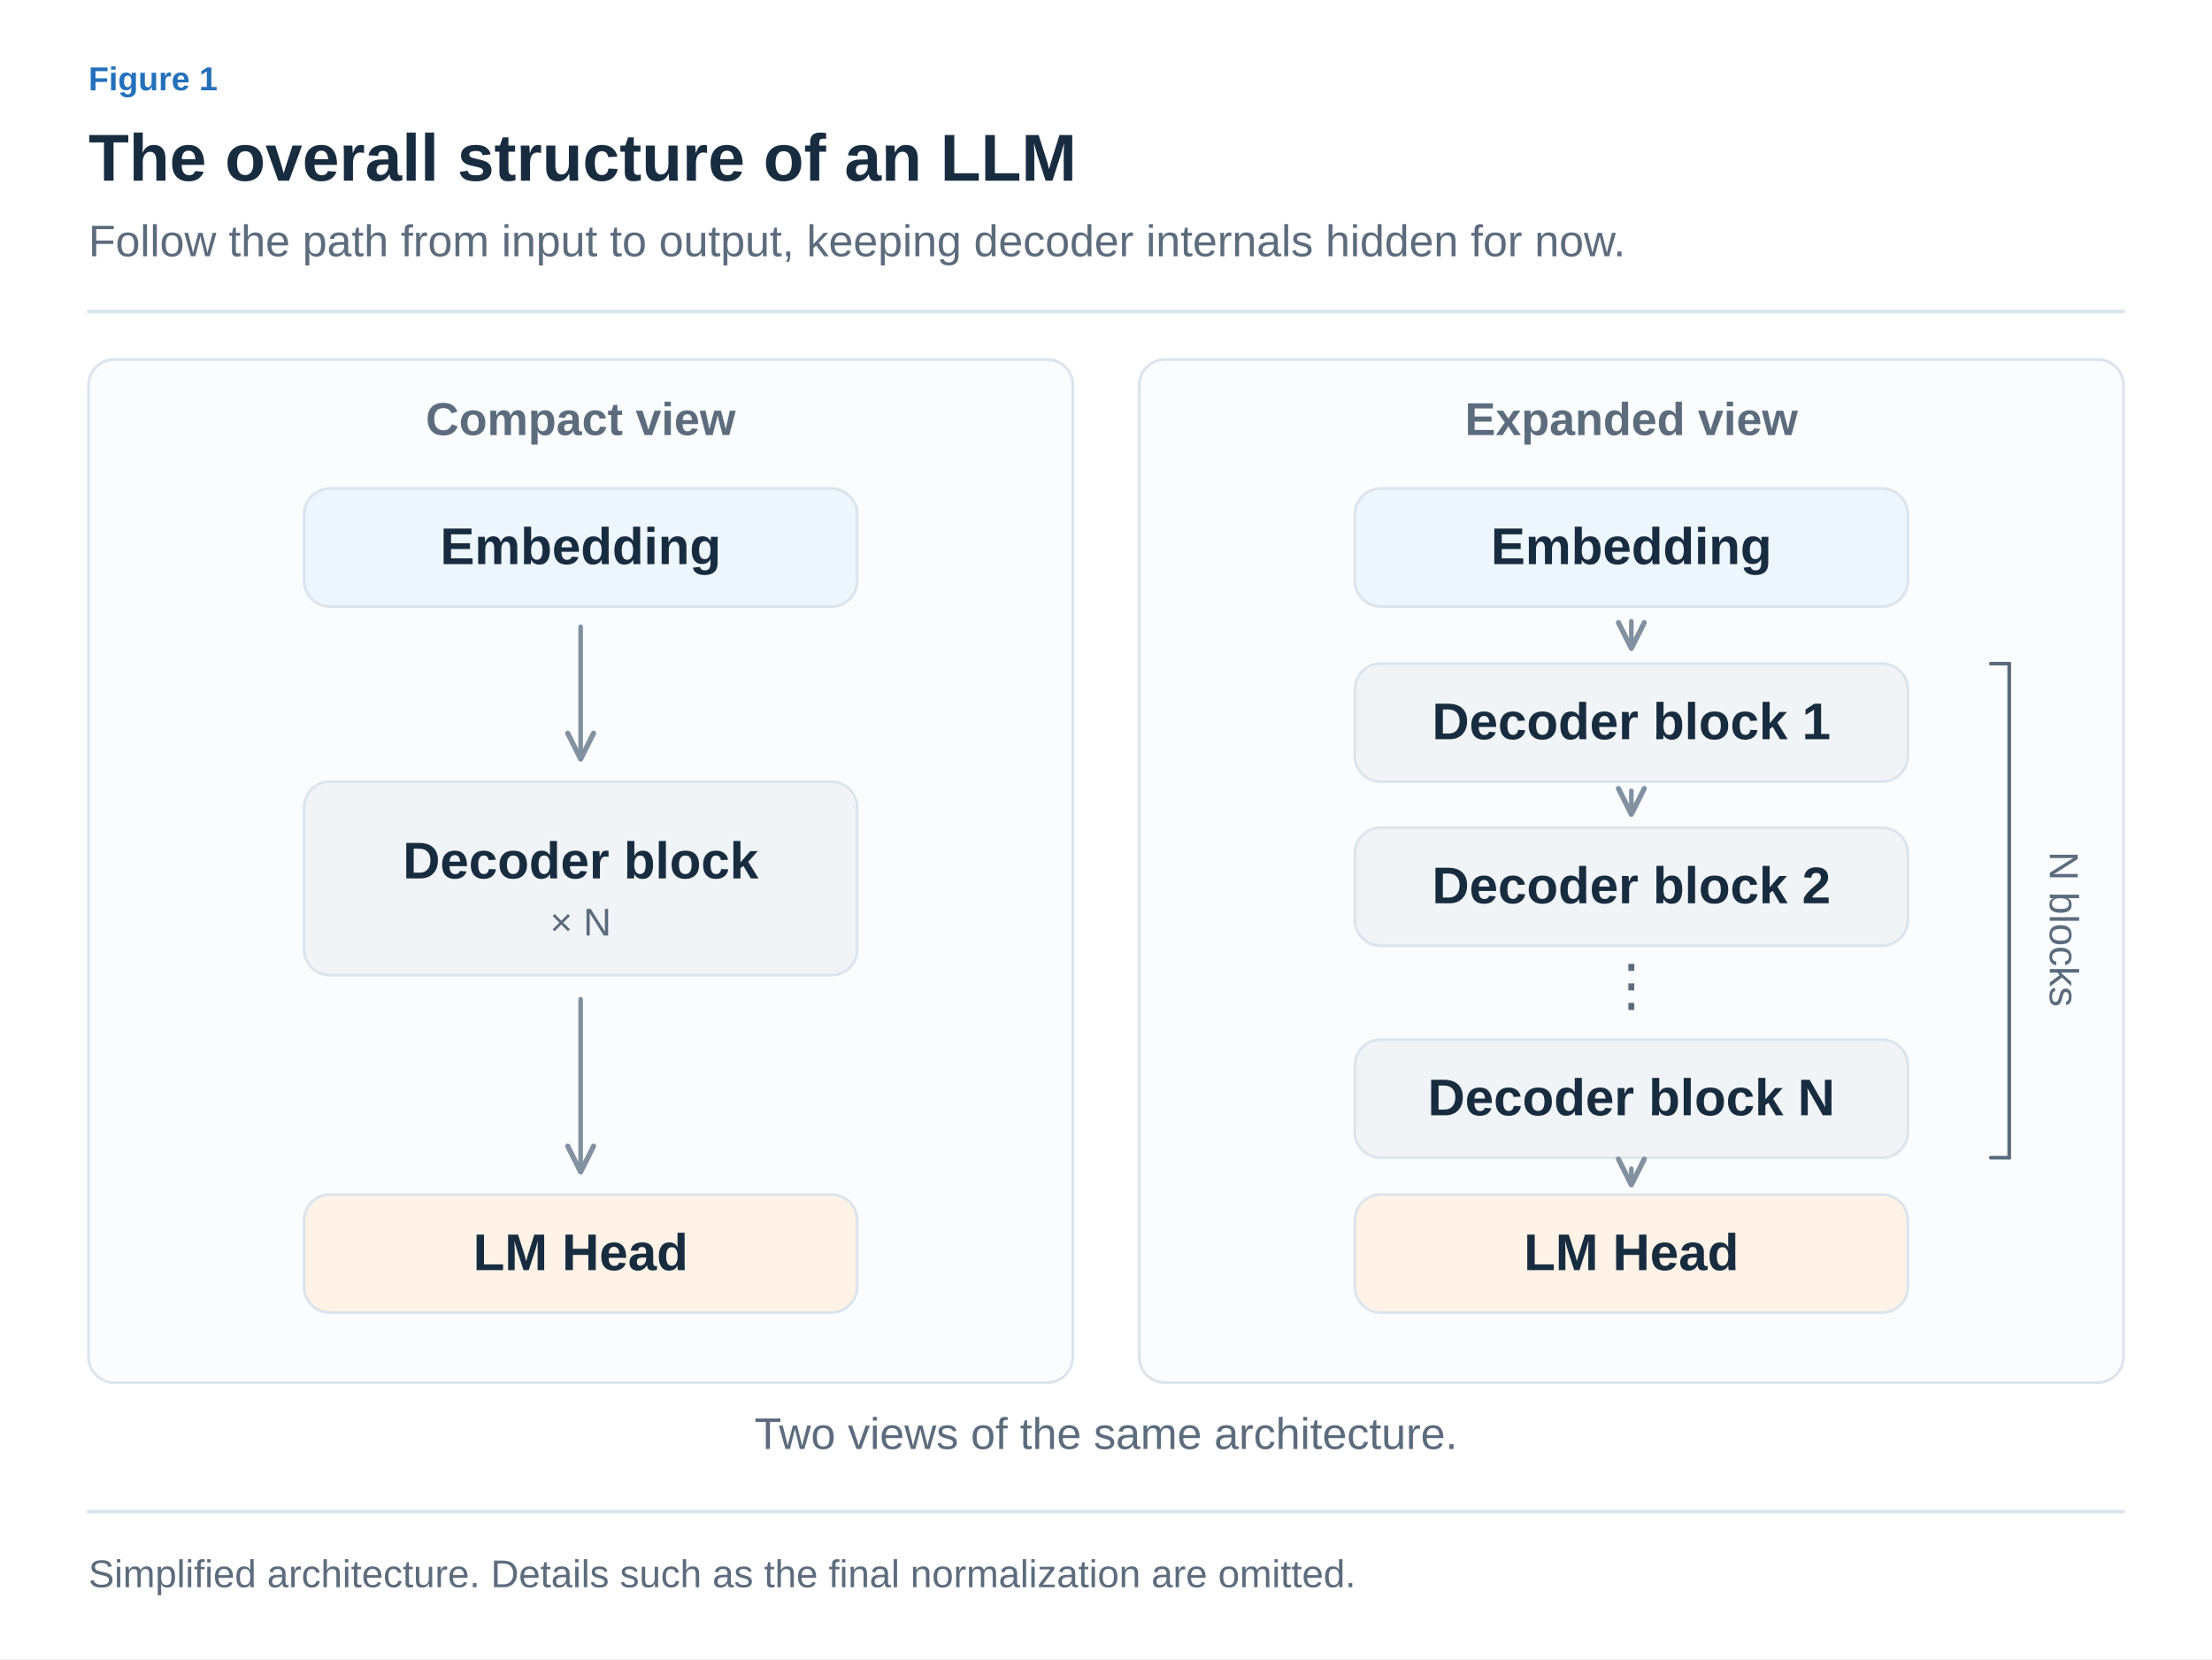
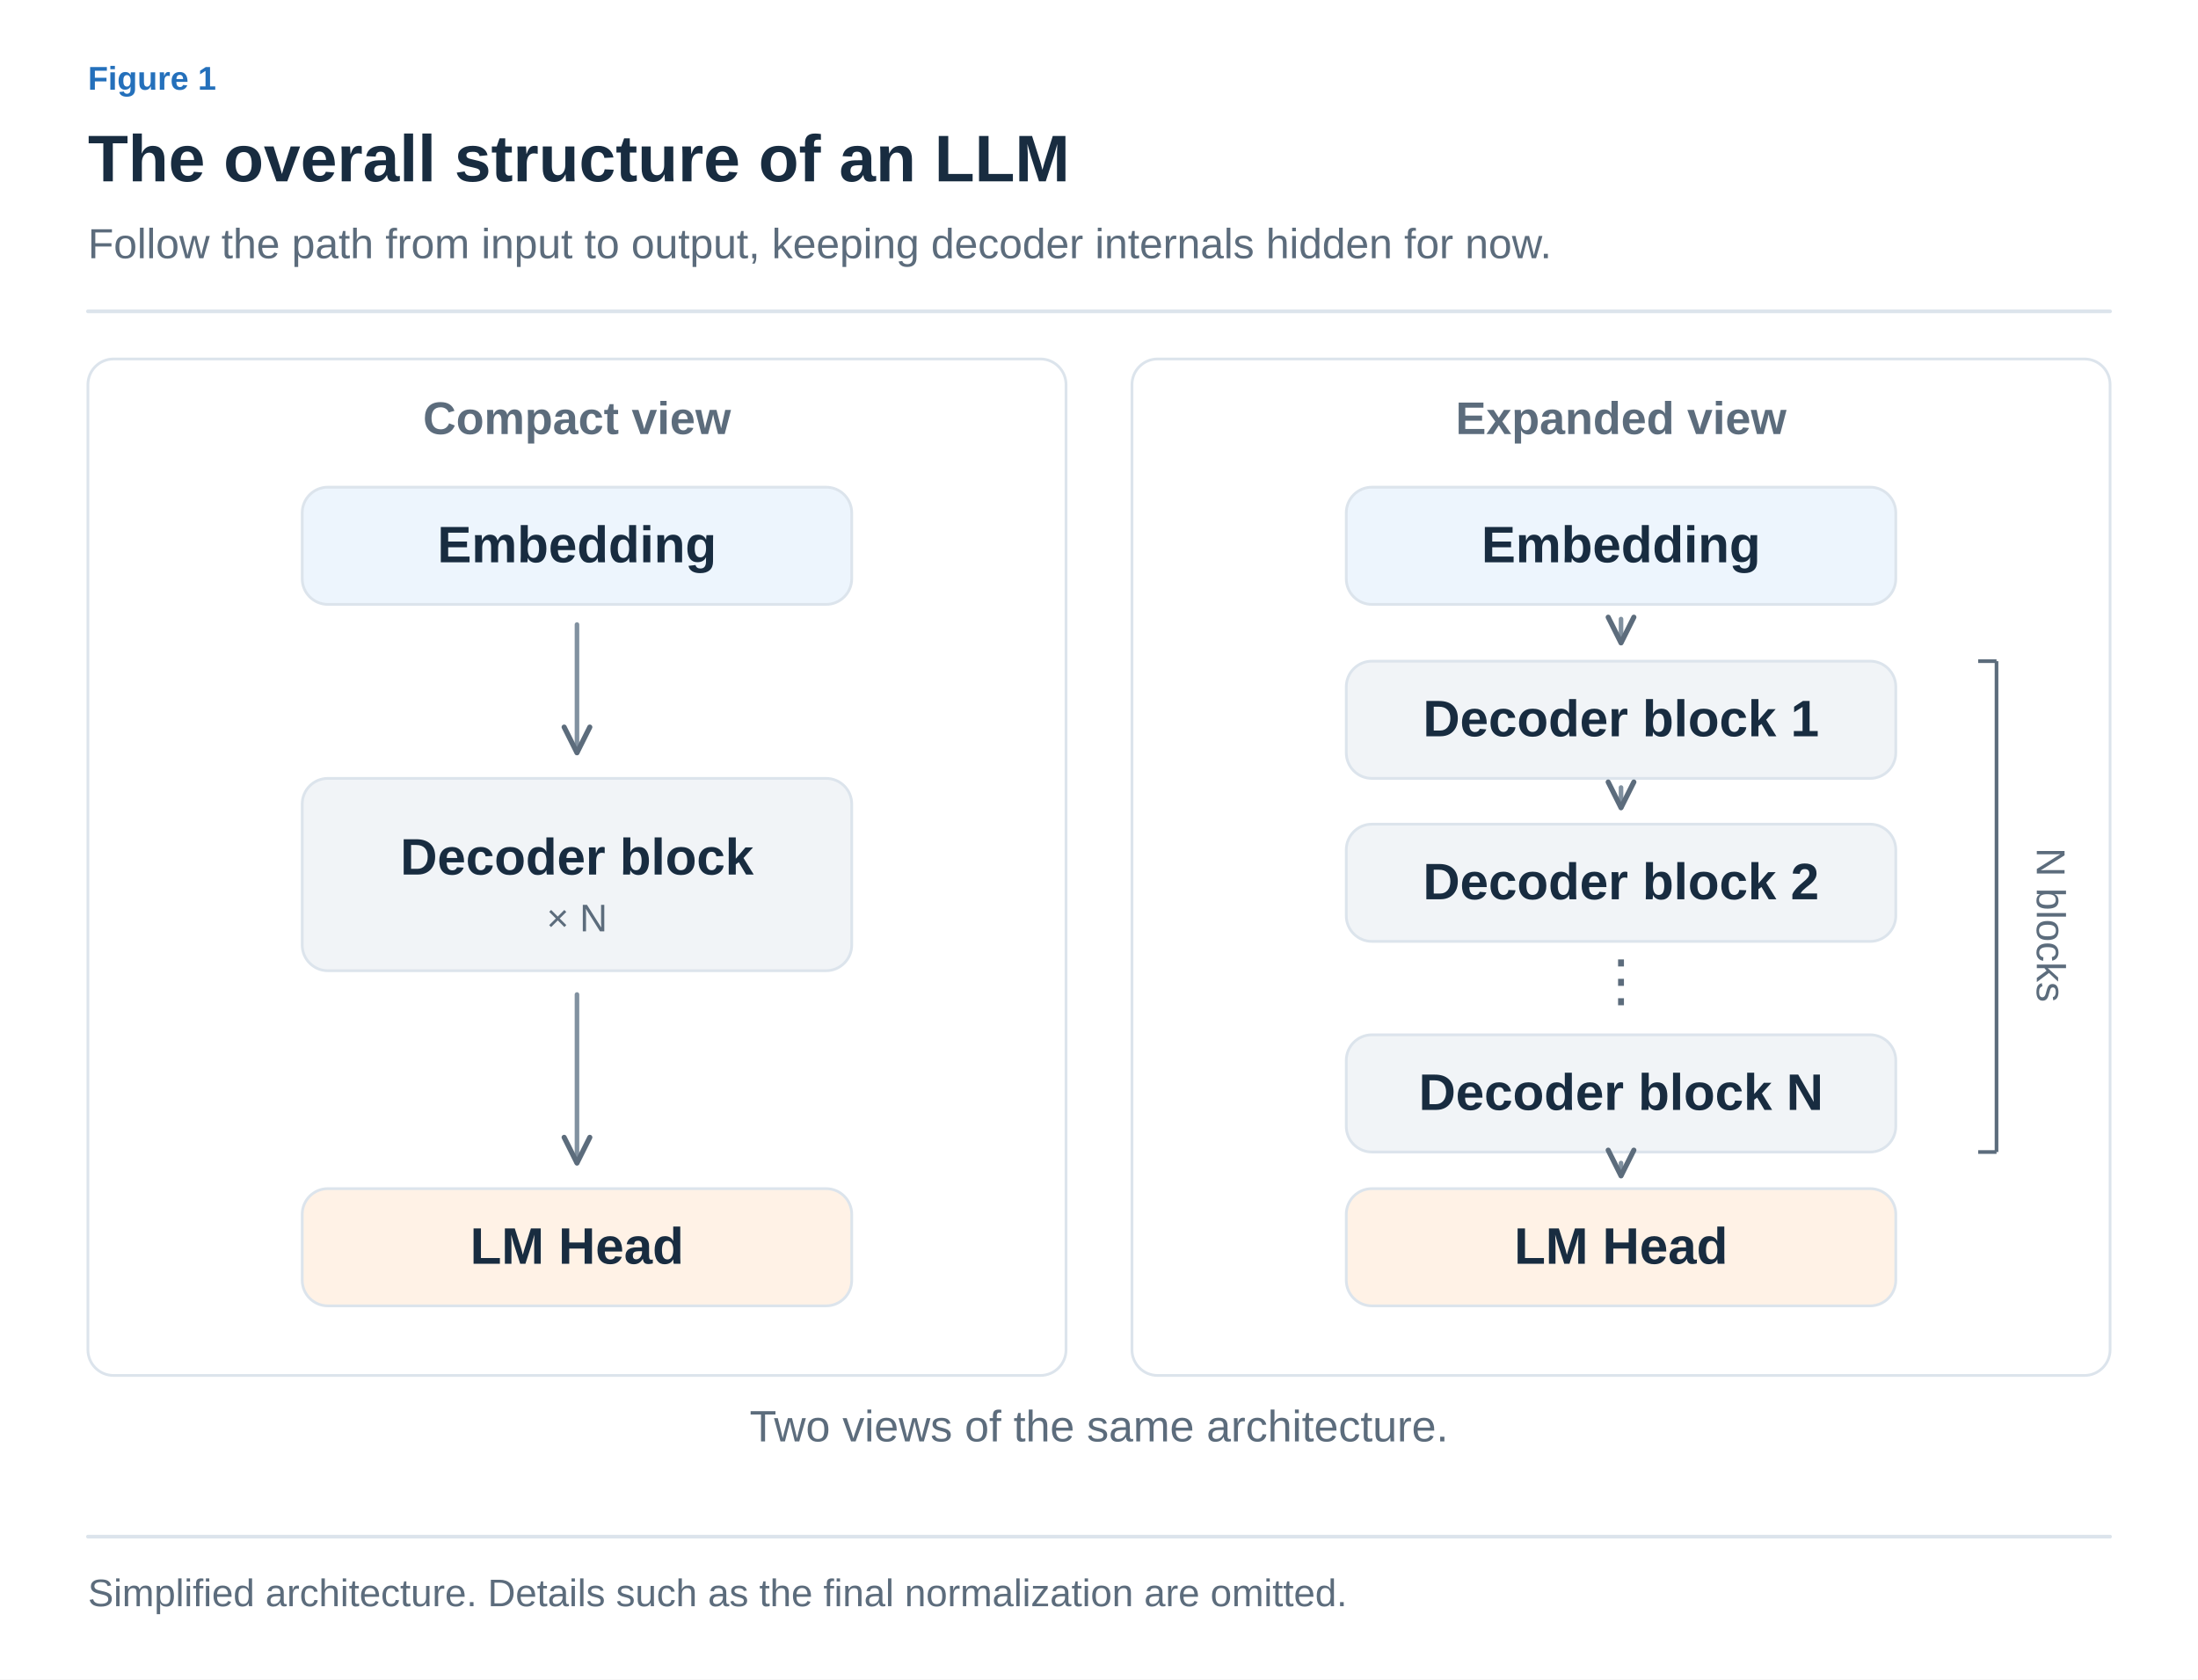
- <svg xmlns="http://www.w3.org/2000/svg" width="1200" height="900" viewBox="0 0 1200 900" role="img" aria-labelledby="title desc" lang="en">
+ <svg xmlns="http://www.w3.org/2000/svg" width="1200" height="917" viewBox="0 0 1200 917" role="img" aria-labelledby="title desc">
  <defs>
-     <marker id="arrow" viewBox="0 0 10 10" refX="8" refY="5" markerWidth="7" markerHeight="7" orient="auto-start-reverse">
-       <path d="M 1 1 L 9 5 L 1 9" fill="none" stroke="#8191A0" stroke-width="1.6" stroke-linecap="round" stroke-linejoin="round" />
+     <marker id="arrow-ink" viewBox="0 0 10 10" refX="9" refY="5" markerWidth="7" markerHeight="7" orient="auto">
+       <path d="M1 1 L9 5 L1 9" fill="none" stroke="#182C40" stroke-width="1.6" />
+     </marker>
+     <marker id="arrow-muted" viewBox="0 0 10 10" refX="9" refY="5" markerWidth="7" markerHeight="7" orient="auto">
+       <path d="M1 1 L9 5 L1 9" fill="none" stroke="#5C6C7C" stroke-width="1.6" />
+     </marker>
+     <marker id="arrow-line" viewBox="0 0 10 10" refX="9" refY="5" markerWidth="7" markerHeight="7" orient="auto">
+       <path d="M1 1 L9 5 L1 9" fill="none" stroke="#DCE4EC" stroke-width="1.6" />
+     </marker>
+     <marker id="arrow-paper" viewBox="0 0 10 10" refX="9" refY="5" markerWidth="7" markerHeight="7" orient="auto">
+       <path d="M1 1 L9 5 L1 9" fill="none" stroke="#FFFFFF" stroke-width="1.6" />
+     </marker>
+     <marker id="arrow-blue" viewBox="0 0 10 10" refX="9" refY="5" markerWidth="7" markerHeight="7" orient="auto">
+       <path d="M1 1 L9 5 L1 9" fill="none" stroke="#2470BB" stroke-width="1.6" />
+     </marker>
+     <marker id="arrow-teal" viewBox="0 0 10 10" refX="9" refY="5" markerWidth="7" markerHeight="7" orient="auto">
+       <path d="M1 1 L9 5 L1 9" fill="none" stroke="#287D78" stroke-width="1.6" />
+     </marker>
+     <marker id="arrow-orange" viewBox="0 0 10 10" refX="9" refY="5" markerWidth="7" markerHeight="7" orient="auto">
+       <path d="M1 1 L9 5 L1 9" fill="none" stroke="#B55B22" stroke-width="1.6" />
+     </marker>
+     <marker id="arrow-purple" viewBox="0 0 10 10" refX="9" refY="5" markerWidth="7" markerHeight="7" orient="auto">
+       <path d="M1 1 L9 5 L1 9" fill="none" stroke="#7954A3" stroke-width="1.6" />
+     </marker>
+     <marker id="arrow-gray" viewBox="0 0 10 10" refX="9" refY="5" markerWidth="7" markerHeight="7" orient="auto">
+       <path d="M1 1 L9 5 L1 9" fill="none" stroke="#657789" stroke-width="1.6" />
+     </marker>
+     <marker id="arrow-red" viewBox="0 0 10 10" refX="9" refY="5" markerWidth="7" markerHeight="7" orient="auto">
+       <path d="M1 1 L9 5 L1 9" fill="none" stroke="#B34242" stroke-width="1.6" />
+     </marker>
+     <marker id="arrow-indigo" viewBox="0 0 10 10" refX="9" refY="5" markerWidth="7" markerHeight="7" orient="auto">
+       <path d="M1 1 L9 5 L1 9" fill="none" stroke="#4C60A8" stroke-width="1.6" />
    </marker>
  </defs>
-   <style>text{font-family:"Arial","Apple SD Gothic Neo","Noto Sans KR",sans-serif;} path,line{stroke-linecap:round;stroke-linejoin:round;}</style>
-   <rect width="1200" height="900" fill="white" />
-   <text x="48" y="49" fill="#2470BB" font-size="18" font-weight="600" text-anchor="start">Figure 1</text>
-   <text x="48" y="98" fill="#182C40" font-size="36" font-weight="700" text-anchor="start">The overall structure of an LLM</text>
-   <text x="48" y="139" fill="#5C6C7C" font-size="24" font-weight="400" text-anchor="start">Follow the path from input to output, keeping decoder internals hidden for now.</text>
-   <line x1="48" y1="169" x2="1152" y2="169" stroke="#DCE4EC" stroke-width="2" />
-   <rect x="48" y="195" width="534" height="555" rx="14" fill="#FAFCFE" stroke="#DCE4EC" stroke-width="1.5" />
-   <rect x="618" y="195" width="534" height="555" rx="14" fill="#FAFCFE" stroke="#DCE4EC" stroke-width="1.5" />
-   <text x="315" y="236" fill="#5C6C7C" font-size="25" font-weight="600" text-anchor="middle">Compact view</text>
-   <text x="885" y="236" fill="#5C6C7C" font-size="25" font-weight="600" text-anchor="middle">Expanded view</text>
-   <rect x="165" y="265" width="300" height="64" rx="14" fill="#EDF5FD" stroke="#DCE4EC" stroke-width="1.5" />
-   <text x="315.0" y="306.0" fill="#182C40" font-size="28" font-weight="600" text-anchor="middle">Embedding</text>
-   <rect x="165" y="648" width="300" height="64" rx="14" fill="#FFF2E6" stroke="#DCE4EC" stroke-width="1.5" />
-   <text x="315.0" y="689.0" fill="#182C40" font-size="28" font-weight="600" text-anchor="middle">LM Head</text>
-   <rect x="735" y="265" width="300" height="64" rx="14" fill="#EDF5FD" stroke="#DCE4EC" stroke-width="1.5" />
-   <text x="885.0" y="306.0" fill="#182C40" font-size="28" font-weight="600" text-anchor="middle">Embedding</text>
-   <rect x="735" y="648" width="300" height="64" rx="14" fill="#FFF2E6" stroke="#DCE4EC" stroke-width="1.5" />
-   <text x="885.0" y="689.0" fill="#182C40" font-size="28" font-weight="600" text-anchor="middle">LM Head</text>
-   <text x="600" y="786" fill="#5C6C7C" font-size="24" font-weight="400" text-anchor="middle">Two views of the same architecture.</text>
-   <rect x="165" y="424" width="300" height="105" rx="14" fill="#F1F4F7" stroke="#DCE4EC" stroke-width="1.5" />
-   <text x="315.0" y="476.5" fill="#182C40" font-size="28" font-weight="600" text-anchor="middle">Decoder block</text>
-   <text x="315.0" y="507.5" fill="#5C6C7C" font-size="21" font-weight="400" text-anchor="middle">× N</text>
-   <path d="M315,340 L315,410" fill="none" stroke="#8191A0" stroke-width="2.5" marker-end="url(#arrow)" />
-   <path d="M315,542 L315,634" fill="none" stroke="#8191A0" stroke-width="2.5" marker-end="url(#arrow)" />
-   <rect x="735" y="360" width="300" height="64" rx="14" fill="#F1F4F7" stroke="#DCE4EC" stroke-width="1.5" />
-   <text x="885.0" y="401.0" fill="#182C40" font-size="28" font-weight="600" text-anchor="middle">Decoder block 1</text>
-   <path d="M885,337 L885,350" fill="none" stroke="#8191A0" stroke-width="2.5" marker-end="url(#arrow)" />
-   <rect x="735" y="449" width="300" height="64" rx="14" fill="#F1F4F7" stroke="#DCE4EC" stroke-width="1.5" />
-   <text x="885.0" y="490.0" fill="#182C40" font-size="28" font-weight="600" text-anchor="middle">Decoder block 2</text>
-   <path d="M885,429 L885,440" fill="none" stroke="#8191A0" stroke-width="2.5" marker-end="url(#arrow)" />
-   <text x="885" y="545" fill="#5C6C7C" font-size="31" font-weight="400" text-anchor="middle">⋮</text>
-   <rect x="735" y="564" width="300" height="64" rx="14" fill="#F1F4F7" stroke="#DCE4EC" stroke-width="1.5" />
-   <text x="885.0" y="605.0" fill="#182C40" font-size="28" font-weight="600" text-anchor="middle">Decoder block N</text>
-   <path d="M885,634 L885,641" fill="none" stroke="#8191A0" stroke-width="2.5" marker-end="url(#arrow)" />
-   <line x1="1080" y1="360" x2="1090" y2="360" stroke="#5C6C7C" stroke-width="2" />
-   <line x1="1090" y1="360" x2="1090" y2="628" stroke="#5C6C7C" stroke-width="2" />
-   <line x1="1080" y1="628" x2="1090" y2="628" stroke="#5C6C7C" stroke-width="2" />
-   <text x="1112" y="504" fill="#5C6C7C" font-size="22" font-weight="400" text-anchor="middle" transform="rotate(90 1112 504)">N blocks</text>
-   <line x1="48" y1="820" x2="1152" y2="820" stroke="#DCE4EC" stroke-width="2" />
-   <text x="48" y="861" fill="#5C6C7C" font-size="21" font-weight="400" text-anchor="start">Simplified architecture. Details such as the final normalization are omitted.</text>
+   <style>text{font-family:Arial,"Apple SD Gothic Neo","Noto Sans KR",sans-serif}text[font-family]{font-family:Menlo,Consolas,monospace}path{stroke-linecap:round;stroke-linejoin:round}</style>
+   <rect width="100%" height="100%" fill="white" />
+   <text x="48" y="49" fill="#2470BB" font-size="18" font-weight="600" text-anchor="start" data-max-width="1104">Figure 1</text>
+   <text x="48" y="99" fill="#182C40" font-size="36" font-weight="700" text-anchor="start" data-max-width="1104">The overall structure of an LLM</text>
+   <text x="48" y="141" fill="#5C6C7C" font-size="23" font-weight="400" text-anchor="start" data-max-width="1104">Follow the path from input to output, keeping decoder internals hidden for now.</text>
+   <path d="M48,170 H1152" stroke="#DCE4EC" stroke-width="2" />
+   <g transform="translate(48 206) scale(1)" data-panel="1">
+     <g transform="translate(-48 -205)">
+       <rect x="48" y="195" width="534" height="555" rx="14" fill="#FFFFFF" stroke="#DCE4EC" stroke-width="1.5" />
+       <rect x="618" y="195" width="534" height="555" rx="14" fill="#FFFFFF" stroke="#DCE4EC" stroke-width="1.5" />
+       <text x="315" y="236" fill="#5C6C7C" font-size="25" font-weight="600" text-anchor="middle">Compact view</text>
+       <text x="885" y="236" fill="#5C6C7C" font-size="25" font-weight="600" text-anchor="middle">Expanded view</text>
+       <rect x="165" y="265" width="300" height="64" rx="14" fill="#EDF5FD" stroke="#DCE4EC" stroke-width="1.5" />
+       <text x="315" y="306" fill="#182C40" font-size="28" font-weight="600" text-anchor="middle">Embedding</text>
+       <rect x="165" y="648" width="300" height="64" rx="14" fill="#FFF2E6" stroke="#DCE4EC" stroke-width="1.5" />
+       <text x="315" y="689" fill="#182C40" font-size="28" font-weight="600" text-anchor="middle">LM Head</text>
+       <rect x="735" y="265" width="300" height="64" rx="14" fill="#EDF5FD" stroke="#DCE4EC" stroke-width="1.5" />
+       <text x="885" y="306" fill="#182C40" font-size="28" font-weight="600" text-anchor="middle">Embedding</text>
+       <rect x="735" y="648" width="300" height="64" rx="14" fill="#FFF2E6" stroke="#DCE4EC" stroke-width="1.5" />
+       <text x="885" y="689" fill="#182C40" font-size="28" font-weight="600" text-anchor="middle">LM Head</text>
+       <text x="600" y="786" fill="#5C6C7C" font-size="24" font-weight="400" text-anchor="middle">Two views of the same architecture.</text>
+       <rect x="165" y="424" width="300" height="105" rx="14" fill="#F1F4F7" stroke="#DCE4EC" stroke-width="1.5" />
+       <text x="315" y="476.5" fill="#182C40" font-size="28" font-weight="600" text-anchor="middle">Decoder block</text>
+       <text x="315" y="507.5" fill="#5C6C7C" font-size="21" font-weight="400" text-anchor="middle">× N</text>
+       <path d="M315,340 L315,410" fill="none" stroke="#8191A0" stroke-width="2.5" marker-end="url(#arrow-muted)" />
+       <path d="M315,542 L315,634" fill="none" stroke="#8191A0" stroke-width="2.5" marker-end="url(#arrow-muted)" />
+       <rect x="735" y="360" width="300" height="64" rx="14" fill="#F1F4F7" stroke="#DCE4EC" stroke-width="1.5" />
+       <text x="885" y="401" fill="#182C40" font-size="28" font-weight="600" text-anchor="middle">Decoder block 1</text>
+       <path d="M885,337 L885,350" fill="none" stroke="#8191A0" stroke-width="2.5" marker-end="url(#arrow-muted)" />
+       <rect x="735" y="449" width="300" height="64" rx="14" fill="#F1F4F7" stroke="#DCE4EC" stroke-width="1.5" />
+       <text x="885" y="490" fill="#182C40" font-size="28" font-weight="600" text-anchor="middle">Decoder block 2</text>
+       <path d="M885,429 L885,440" fill="none" stroke="#8191A0" stroke-width="2.5" marker-end="url(#arrow-muted)" />
+       <text x="885" y="545" fill="#5C6C7C" font-size="31" font-weight="400" text-anchor="middle">⋮</text>
+       <rect x="735" y="564" width="300" height="64" rx="14" fill="#F1F4F7" stroke="#DCE4EC" stroke-width="1.5" />
+       <text x="885" y="605" fill="#182C40" font-size="28" font-weight="600" text-anchor="middle">Decoder block N</text>
+       <path d="M885,634 L885,641" fill="none" stroke="#8191A0" stroke-width="2.5" marker-end="url(#arrow-muted)" />
+       <line x1="1080" y1="360" x2="1090" y2="360" stroke="#5C6C7C" stroke-width="2" />
+       <line x1="1090" y1="360" x2="1090" y2="628" stroke="#5C6C7C" stroke-width="2" />
+       <line x1="1080" y1="628" x2="1090" y2="628" stroke="#5C6C7C" stroke-width="2" />
+       <text x="1112" y="504" fill="#5C6C7C" font-size="22" font-weight="400" text-anchor="middle" transform="rotate(90 1112 504)">N blocks</text>
+     </g>
+   </g>
+   <path d="M48,839 H1152" stroke="#DCE4EC" stroke-width="2" />
+   <text x="48" y="877" fill="#5C6C7C" font-size="21" font-weight="400" text-anchor="start" data-max-width="1104">Simplified architecture. Details such as the final normalization are omitted.</text>
</svg>
